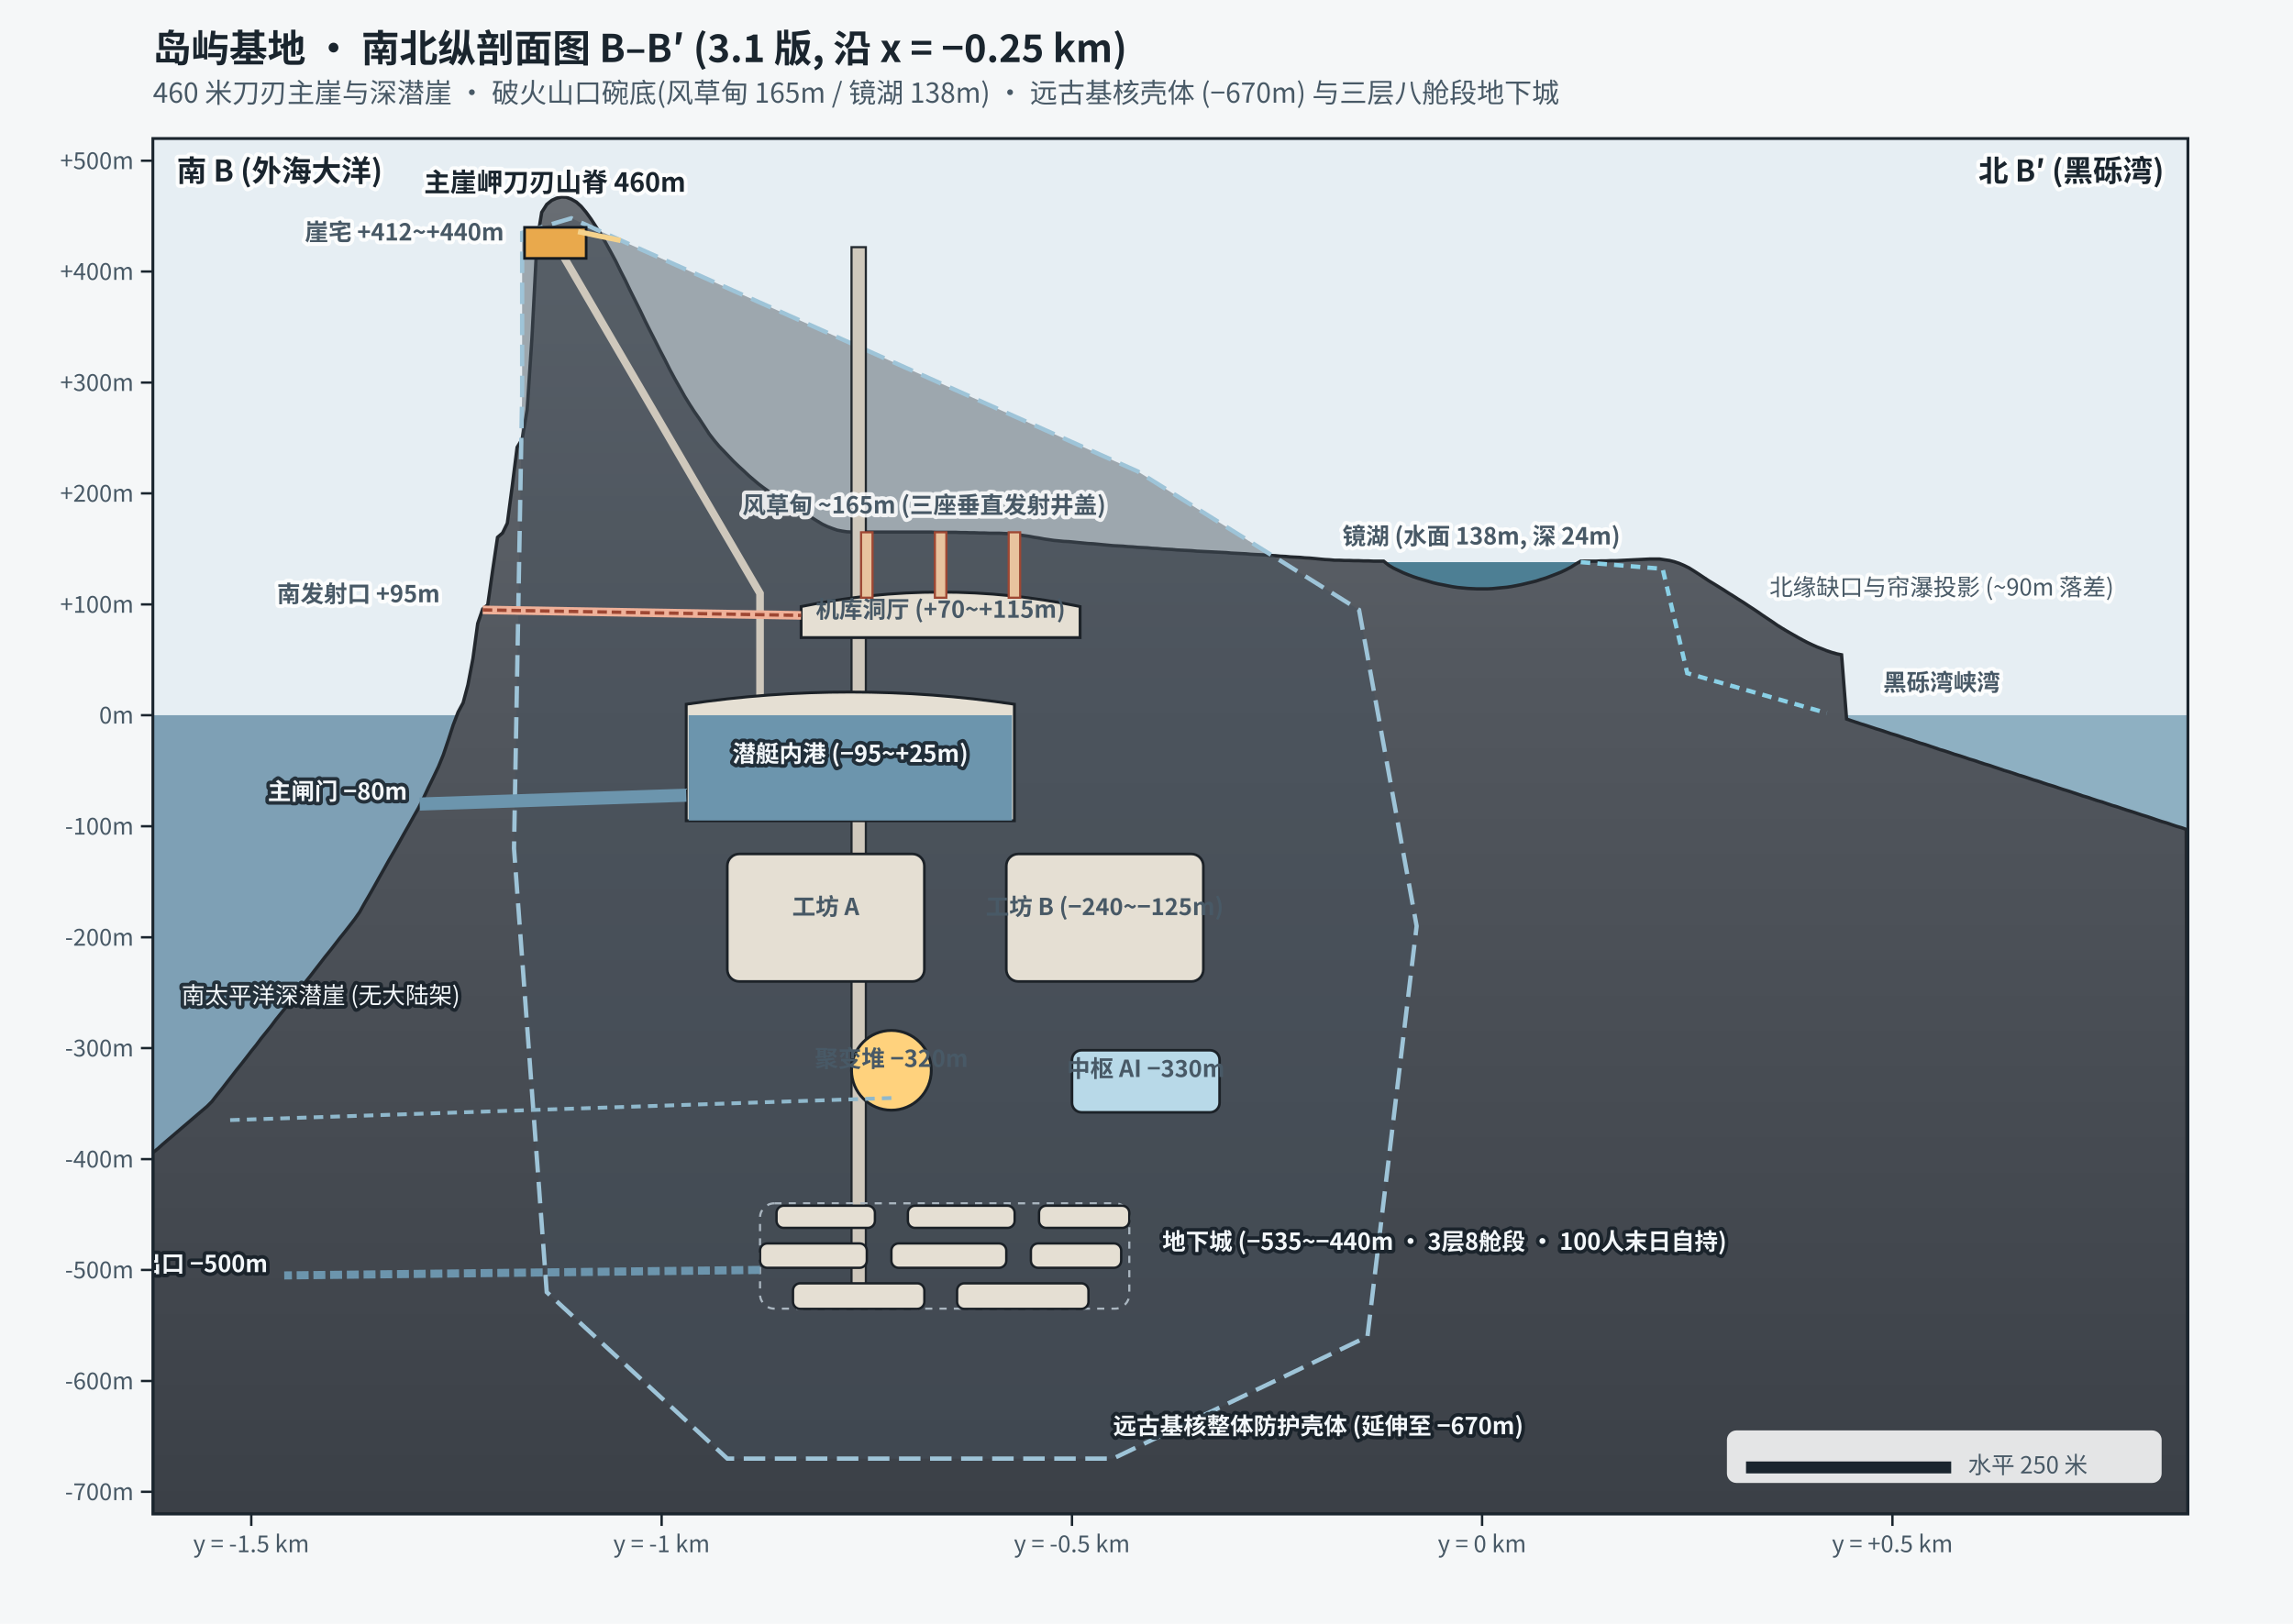
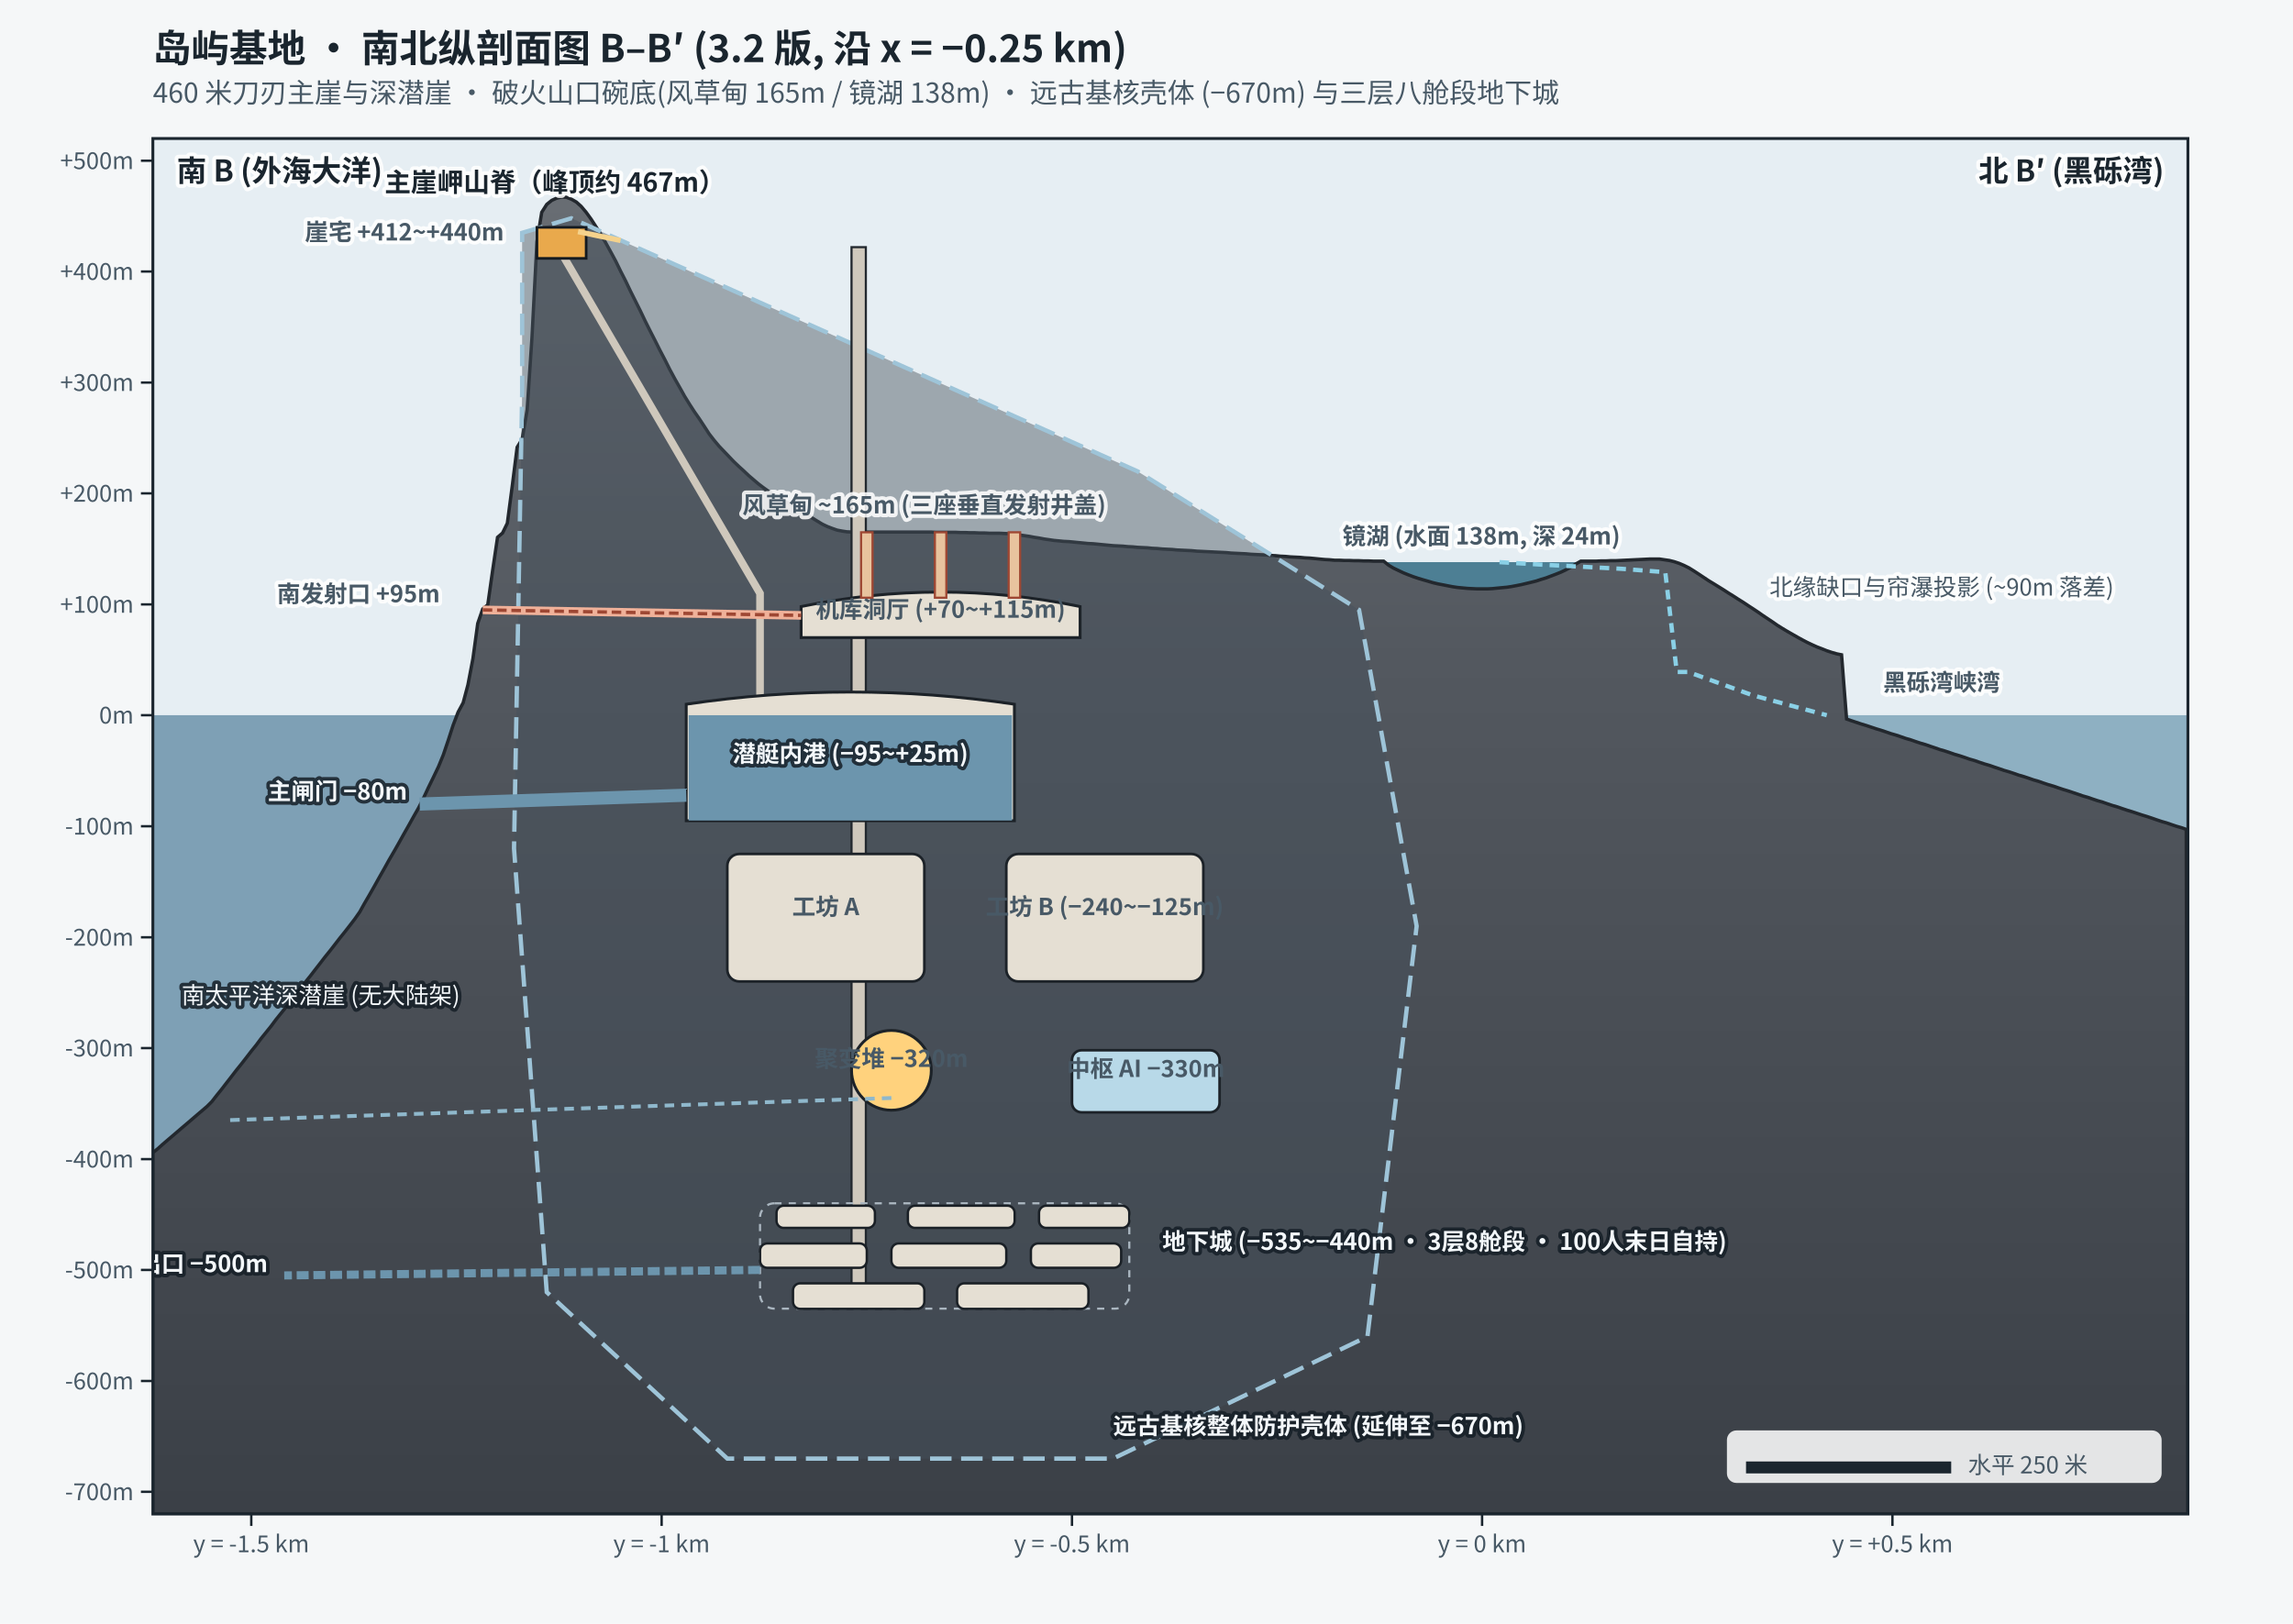
<svg xmlns="http://www.w3.org/2000/svg" viewBox="0 0 960 680">
  <defs>
    <style>
  text { font-family: 'Microsoft YaHei','PingFang SC','Noto Sans CJK SC',sans-serif; fill: #1a252e; }
  .title { font-size: 16px; font-weight: 700; }
  .sub { font-size: 11.5px; fill: #485966; }
  .t { font-size: 12.5px; }
  .s { font-size: 11px; }
  .xs { font-size: 9.8px; fill: #485966; }
  .b { font-weight: 700; }
  .mid { text-anchor: middle; }
  .end { text-anchor: end; }
  .halo { paint-order: stroke; stroke: rgba(255,255,255,.86); stroke-width: 3.2px; stroke-linejoin: round; }
  .dhalo { paint-order: stroke; stroke: rgba(226,236,242,.88); stroke-width: 3px; stroke-linejoin: round; }
  .whalo { fill: #f3f7fa; paint-order: stroke; stroke: rgba(20,30,38,.85); stroke-width: 3px; stroke-linejoin: round; }
</style>
    <clipPath id="secClip">
      <rect x="64" y="58" width="852" height="576" />
    </clipPath>
    <linearGradient id="rockGrad" x1="0" y1="0" x2="0" y2="1">
      <stop offset="0%" stop-color="#686d73" />
      <stop offset="35%" stop-color="#53585f" />
      <stop offset="100%" stop-color="#3b4047" />
    </linearGradient>
  </defs>
  <rect width="960" height="680" fill="#f5f7f8" />
-   <text x="64" y="26" class="title">岛屿基地 · 南北纵剖面图 B–B′ (3.1 版, 沿 x = −0.25 km)</text>
+   <text x="64" y="26" class="title">岛屿基地 · 南北纵剖面图 B–B′ (3.2 版, 沿 x = −0.25 km)</text>
  <text x="64" y="43" class="sub">460 米刀刃主崖与深潜崖 · 破火山口碗底(风草甸 165m / 镜湖 138m) · 远古基核壳体 (−670m) 与三层八舱段地下城</text>
  <g clip-path="url(#secClip)">
    <rect x="64" y="58" width="852" height="576" fill="#e6eef3" />
    <rect x="64" y="299.5" width="144.3" height="334.5" fill="#7ea0b5" />
    <rect x="764.2" y="299.5" width="151.8" height="334.5" fill="#8eb0c2" />
    <rect x="580" y="235.4" width="80.4" height="11.1" fill="#4d7f94" />
    <path d="M64,634L64,482.7L66.1,481L68.1,479.2L70.2,477.4L72.2,475.7L74.3,473.9L76.4,472.1L78.4,470.4L80.5,468.6L82.6,466.8L84.6,465.1L86.7,463.3L88.7,461.3L90.8,458.6L92.9,456L94.9,453.4L97,450.7L99,448.1L101.1,445.5L103.2,442.8L105.2,440.2L107.3,437.6L109.3,434.9L111.4,432.3L113.5,429.7L115.5,427L117.6,424.4L119.7,421.8L121.7,419.1L123.8,416.5L125.8,413.9L127.9,411.2L130,408.6L132,406L134.1,403.3L136.1,400.7L138.2,398.1L140.3,395.4L142.3,392.8L144.4,390.2L146.5,387.5L148.5,384.9L150.6,381.9L152.6,378.3L154.7,374.7L156.8,371L158.8,367.4L160.9,363.7L162.9,360.1L165,356.5L167.1,352.8L169.1,349.2L171.2,345.5L173.2,341.9L175.3,338.2L177.4,334L179.4,329.7L181.5,325.4L183.6,321L185.6,316.1L187.7,309.9L189.7,303.7L191.8,298.2L193.9,294.3L195.9,286.8L198,275.8L200,261.1L202.1,255L204.2,253.3L206.2,239.2L208.3,225L210.4,223.2L212.4,219.1L214.5,203.2L216.5,187.3L218.6,183.9L220.7,171.6L222.7,141.6L224.8,101.2L226.8,88.9L228.9,85.6L231,83.9L233,83L235.1,82.5L237.1,82.6L239.2,83.4L241.3,84.6L243.3,86.4L245.4,88.9L247.5,91.8L249.5,94.9L251.6,98.2L253.6,101.7L255.7,105.5L257.8,109.4L259.8,113.5L261.9,117.6L263.9,121.8L266,126L268.1,130.2L270.1,134.4L272.2,138.6L274.3,142.7L276.3,146.7L278.4,150.7L280.4,154.7L282.5,158.6L284.6,162.3L286.6,165.9L288.7,169.3L290.7,172.4L292.8,175.4L294.9,178.6L296.9,181.7L299,184.4L301,186.8L303.1,189L305.2,191.2L307.2,193.3L309.3,195.3L311.4,197.2L313.4,199.1L315.5,200.9L317.5,202.6L319.6,204.2L321.7,205.7L323.7,207.1L325.8,208.3L327.8,209.5L329.9,210.6L332,211.6L334,212.8L336.1,214.2L338.2,215.6L340.2,217L342.3,218.3L344.3,219.5L346.4,220.5L348.5,221.3L350.5,222L352.6,222.4L354.6,222.7L356.7,222.8L358.8,222.8L360.8,222.8L362.9,222.8L364.9,222.8L367,222.8L369.1,222.8L371.1,222.8L373.2,222.8L375.3,222.8L377.3,222.8L379.4,222.8L381.4,222.8L383.5,222.8L385.6,222.8L387.6,222.8L389.7,222.8L391.7,222.9L393.8,222.9L395.9,222.9L397.9,222.9L400,222.9L402.1,223L404.1,223L406.2,223.1L408.2,223.1L410.3,223.2L412.4,223.2L414.4,223.3L416.5,223.3L418.5,223.3L420.6,223.4L422.7,223.5L424.7,223.7L426.8,224L428.8,224.3L430.9,224.6L433,225L435,225.3L437.1,225.7L439.2,226L441.2,226.3L443.3,226.5L445.3,226.7L447.4,226.8L449.5,227L451.5,227.2L453.6,227.4L455.6,227.6L457.7,227.7L459.8,227.9L461.8,228.1L463.9,228.3L466,228.5L468,228.6L470.1,228.7L472.1,228.9L474.2,229L476.3,229.2L478.3,229.3L480.4,229.4L482.4,229.6L484.5,229.7L486.6,229.9L488.6,230L490.7,230.1L492.7,230.3L494.8,230.4L496.9,230.5L498.9,230.6L501,230.8L503.1,230.9L505.1,231L507.2,231.1L509.2,231.2L511.3,231.3L513.4,231.4L515.4,231.6L517.5,231.7L519.5,231.8L521.6,231.9L523.7,232.1L525.7,232.2L527.8,232.3L529.9,232.4L531.9,232.6L534,232.7L536,232.9L538.1,233L540.2,233.2L542.2,233.3L544.3,233.4L546.3,233.6L548.4,233.7L550.5,233.9L552.5,234.1L554.6,234.3L556.6,234.4L558.7,234.6L560.8,234.6L562.8,234.7L564.9,234.7L567,234.8L569,234.8L571.1,234.9L573.1,234.9L575.2,235L577.3,235L579.3,235L581.4,236.7L583.4,237.9L585.5,238.9L587.6,239.9L589.6,240.7L591.7,241.5L593.8,242.2L595.8,242.8L597.9,243.4L599.9,244L602,244.5L604.1,244.9L606.1,245.3L608.2,245.7L610.2,246L612.3,246.2L614.4,246.4L616.4,246.5L618.5,246.6L620.5,246.6L622.6,246.6L624.7,246.5L626.7,246.3L628.8,246.1L630.9,245.9L632.9,245.6L635,245.2L637,244.8L639.1,244.3L641.2,243.8L643.2,243.3L645.3,242.6L647.3,242L649.4,241.2L651.5,240.4L653.5,239.6L655.6,238.6L657.7,237.5L659.7,236.2L661.8,235L663.8,235L665.9,235L668,235L670,234.9L672.1,234.9L674.1,234.8L676.2,234.8L678.3,234.7L680.3,234.6L682.4,234.5L684.4,234.4L686.5,234.3L688.6,234.2L690.6,234.1L692.7,234.1L694.8,234.1L696.8,234.4L698.9,234.7L700.9,235.2L703,235.9L705.1,236.8L707.1,237.8L709.2,239.1L711.2,240.4L713.3,241.8L715.4,243.2L717.4,244.4L719.5,245.7L721.6,247L723.6,248.3L725.7,249.6L727.7,250.9L729.8,252.2L731.9,253.6L733.9,254.9L736,256.3L738,257.7L740.1,259.1L742.2,260.5L744.2,261.9L746.3,263.2L748.3,264.4L750.4,265.6L752.5,266.8L754.5,267.9L756.6,269L758.7,270L760.7,270.9L762.8,271.7L764.8,272.5L766.9,273.2L769,273.8L771,274.2L773.1,301.1L775.1,301.8L777.2,302.5L779.3,303.2L781.3,303.8L783.4,304.5L785.5,305.2L787.5,305.8L789.6,306.5L791.6,307.2L793.7,307.8L795.8,308.5L797.8,309.2L799.9,309.8L801.9,310.5L804,311.2L806.1,311.8L808.1,312.5L810.2,313.2L812.2,313.9L814.3,314.5L816.4,315.2L818.4,315.9L820.5,316.5L822.6,317.2L824.6,317.9L826.7,318.5L828.7,319.2L830.8,319.9L832.9,320.5L834.9,321.2L837,321.9L839,322.6L841.1,323.2L843.2,323.9L845.2,324.6L847.3,325.2L849.4,325.9L851.4,326.6L853.5,327.2L855.5,327.9L857.6,328.6L859.7,329.2L861.7,329.9L863.8,330.6L865.8,331.2L867.9,331.9L870,332.6L872,333.3L874.1,333.9L876.1,334.6L878.2,335.3L880.3,335.9L882.3,336.6L884.4,337.3L886.5,337.9L888.5,338.6L890.6,339.3L892.6,339.9L894.7,340.6L896.8,341.3L898.8,341.9L900.9,342.6L902.9,343.3L905,344L907.1,344.6L909.1,345.3L911.2,346L913.3,346.6L915.3,347.3L916,634Z" fill="url(#rockGrad)" stroke="#23282e" stroke-width="1.4" />
    <path d="M218.6,97.5L239.2,91.4L476.3,197.4L569,255.4L593.1,387.8L572.5,559.7L466,610.8L304.5,610.8L228.9,541.1L215.2,355.3L218.6,164.8Z" fill="#46515c" fill-opacity="0.45" stroke="#9ec4d8" stroke-width="1.8" stroke-dasharray="9 4" />
    <rect x="356.5" y="103.5" width="6" height="439.9" fill="#cfc8bc" stroke="#22282e" stroke-width="0.9" />
    <path d="M235.8,107.2 L318.2,248.5 L318.2,294.9 " fill="none" stroke="#cfc8bc" stroke-width="3.2" />
-     <rect x="219.6" y="95.2" width="25.8" height="13" fill="#e9a94c" stroke="#141a20" stroke-width="1.1" />
+     <rect x="224.8" y="95.2" width="20.6" height="13" fill="#e9a94c" stroke="#141a20" stroke-width="1.1" />
    <line x1="242" y1="97" x2="259.8" y2="100.7" stroke="#f5d28c" stroke-width="2.2" />
    <path d="M335.4,267 V254 Q393.8,241.9 452.2,254 V267 Z" fill="#e5dfd3" stroke="#1c2228" stroke-width="1.2" />
    <rect x="360.5" y="222.9" width="4.8" height="27.4" fill="#e8c39e" stroke="#9e4733" stroke-width="0.9" />
    <rect x="391.4" y="222.9" width="4.8" height="27.4" fill="#e8c39e" stroke="#9e4733" stroke-width="0.9" />
    <rect x="422.3" y="222.9" width="4.8" height="27.4" fill="#e8c39e" stroke="#9e4733" stroke-width="0.9" />
    <line x1="202.1" y1="255.4" x2="335.4" y2="257.7" stroke="#f0b199" stroke-width="3.6" />
    <line x1="202.1" y1="255.4" x2="335.4" y2="257.7" stroke="#9e4733" stroke-width="1.4" stroke-dasharray="4 2" />
    <path d="M287.3,343.7 V294.9 Q356,284.7 424.7,294.9 V343.7 Z" fill="#e5dfd3" stroke="#1c2228" stroke-width="1.2" />
    <rect x="288.3" y="299.5" width="135.4" height="44.1" fill="#6c95ad" />
    <path d="M175.7,336.7 L287.3,333" stroke="#6c95ad" stroke-width="5.5" />
    <rect x="304.5" y="357.6" width="82.5" height="53.4" rx="5" fill="#e5dfd3" stroke="#1c2228" stroke-width="1.1" />
    <rect x="421.3" y="357.6" width="82.5" height="53.4" rx="5" fill="#e5dfd3" stroke="#1c2228" stroke-width="1.1" />
    <circle cx="373.2" cy="448.2" r="16.7" fill="#ffd27d" stroke="#1c2228" stroke-width="1.2" />
    <rect x="448.8" y="439.8" width="61.8" height="26" rx="4" fill="#b8d9e8" stroke="#1c2228" stroke-width="1.1" />
    <path d="M373.2,459.8 L94.9,469.1" fill="none" stroke="#8fb8cc" stroke-width="1.6" stroke-dasharray="4 3" />
    <rect x="318.2" y="503.9" width="154.6" height="44.1" rx="6" fill="none" stroke="#aab6c0" stroke-width="0.9" stroke-dasharray="3 3" />
    <rect x="325.1" y="504.9" width="41.2" height="9.3" rx="3" fill="#e5dfd3" stroke="#1a2026" stroke-width="1" />
    <rect x="380.1" y="504.9" width="44.7" height="9.3" rx="3" fill="#e5dfd3" stroke="#1a2026" stroke-width="1" />
    <rect x="435" y="504.9" width="37.8" height="9.3" rx="3" fill="#e5dfd3" stroke="#1a2026" stroke-width="1" />
    <rect x="318.2" y="520.7" width="44.7" height="10.2" rx="3" fill="#e5dfd3" stroke="#1a2026" stroke-width="1" />
    <rect x="373.2" y="520.7" width="48.1" height="10.2" rx="3" fill="#e5dfd3" stroke="#1a2026" stroke-width="1" />
    <rect x="431.6" y="520.7" width="37.8" height="10.2" rx="3" fill="#e5dfd3" stroke="#1a2026" stroke-width="1" />
    <rect x="332" y="537.4" width="55" height="10.7" rx="3" fill="#e5dfd3" stroke="#1a2026" stroke-width="1" />
    <rect x="400.7" y="537.4" width="55" height="10.7" rx="3" fill="#e5dfd3" stroke="#1a2026" stroke-width="1" />
    <path d="M318.2,531.8 L119,534.1" stroke="#6c95ad" stroke-width="3.4" stroke-dasharray="5 2" />
-     <path d="M661.8,235.4 L696.1,238.2 L706.4,281.9 L764.8,298.6" fill="none" stroke="#8ad0e6" stroke-width="1.8" stroke-dasharray="4 3" />
-     <text x="232.3" y="80.3" class="s b halo mid">主崖岬刀刃山脊 460m</text>
+     <path d="M627.8,235.4L644.6,236.4L661.8,237.3L679,238.2L697.2,239.6L702,281.4L706.8,281.4L733.9,291.2L764.8,299.5" fill="none" stroke="#8ad0e6" stroke-width="1.8" stroke-dasharray="4 3" />
+     <text x="232.3" y="80.3" class="s b halo mid">主崖岬山脊（峰顶约 467m）</text>
    <text x="211" y="100.7" class="xs b halo end">崖宅 +412~+440m</text>
    <text x="386.9" y="215" class="xs b halo mid">风草甸 ~165m (三座垂直发射井盖)</text>
    <text x="620.2" y="228" class="xs b halo mid">镜湖 (水面 138m, 深 24m)</text>
    <text x="740.8" y="249.4" class="xs halo">北缘缺口与帘瀑投影 (~90m 落差)</text>
    <text x="812.9" y="289.3" class="xs b halo mid">黑砾湾峡湾</text>
    <text x="393.8" y="258.7" class="xs b mid">机库洞厅 (+70~+115m)</text>
    <text x="184.2" y="252.2" class="xs b halo end">南发射口 +95m</text>
    <text x="356" y="319.1" class="xs b whalo mid">潜艇内港 (−95~+25m)</text>
    <text x="170.5" y="334.9" class="xs b whalo end">主闸门 −80m</text>
    <text x="345.7" y="383.2" class="xs b mid">工坊 A</text>
    <text x="462.5" y="383.2" class="xs b mid">工坊 B (−240~−125m)</text>
    <text x="373.2" y="446.8" class="xs b mid">聚变堆 −320m</text>
    <text x="479.7" y="451" class="xs b mid">中枢 AI −330m</text>
    <text x="486.6" y="523.4" class="xs b whalo">地下城 (−535~−440m · 3层8舱段 · 100人末日自持)</text>
    <text x="112.1" y="532.7" class="xs b whalo end">深海脱出口 −500m</text>
    <text x="466" y="600.6" class="xs b whalo">远古基核整体防护壳体 (延伸至 −670m)</text>
    <text x="76" y="420.3" class="xs whalo">南太平洋深潜崖 (无大陆架)</text>
  </g>
  <rect x="64" y="58" width="852" height="576" fill="none" stroke="#1a252e" stroke-width="1.2" />
  <text x="74" y="76" class="t b halo">南 B (外海大洋)</text>
  <text x="906" y="76" class="t b halo end">北 B′ (黑砾湾)</text>
  <line x1="59" y1="624.7" x2="64" y2="624.7" stroke="#1a252e" />
  <text x="56" y="628.2" class="xs end">-700m</text>
  <line x1="59" y1="578.3" x2="64" y2="578.3" stroke="#1a252e" />
  <text x="56" y="581.8" class="xs end">-600m</text>
  <line x1="59" y1="531.8" x2="64" y2="531.8" stroke="#1a252e" />
  <text x="56" y="535.3" class="xs end">-500m</text>
  <line x1="59" y1="485.4" x2="64" y2="485.4" stroke="#1a252e" />
  <text x="56" y="488.9" class="xs end">-400m</text>
  <line x1="59" y1="438.9" x2="64" y2="438.9" stroke="#1a252e" />
  <text x="56" y="442.4" class="xs end">-300m</text>
  <line x1="59" y1="392.5" x2="64" y2="392.5" stroke="#1a252e" />
  <text x="56" y="396" class="xs end">-200m</text>
  <line x1="59" y1="346" x2="64" y2="346" stroke="#1a252e" />
  <text x="56" y="349.5" class="xs end">-100m</text>
  <line x1="59" y1="299.5" x2="64" y2="299.5" stroke="#1a252e" />
  <text x="56" y="303" class="xs end">0m</text>
  <line x1="59" y1="253.1" x2="64" y2="253.1" stroke="#1a252e" />
  <text x="56" y="256.6" class="xs end">+100m</text>
  <line x1="59" y1="206.6" x2="64" y2="206.6" stroke="#1a252e" />
  <text x="56" y="210.1" class="xs end">+200m</text>
  <line x1="59" y1="160.2" x2="64" y2="160.2" stroke="#1a252e" />
  <text x="56" y="163.7" class="xs end">+300m</text>
  <line x1="59" y1="113.7" x2="64" y2="113.7" stroke="#1a252e" />
  <text x="56" y="117.2" class="xs end">+400m</text>
  <line x1="59" y1="67.3" x2="64" y2="67.3" stroke="#1a252e" />
  <text x="56" y="70.8" class="xs end">+500m</text>
  <line x1="105.2" y1="634" x2="105.2" y2="639" stroke="#1a252e" />
  <text x="105.2" y="650" class="xs mid">y = -1.5 km</text>
  <line x1="277" y1="634" x2="277" y2="639" stroke="#1a252e" />
  <text x="277" y="650" class="xs mid">y = -1 km</text>
  <line x1="448.8" y1="634" x2="448.8" y2="639" stroke="#1a252e" />
  <text x="448.8" y="650" class="xs mid">y = -0.5 km</text>
  <line x1="620.5" y1="634" x2="620.5" y2="639" stroke="#1a252e" />
  <text x="620.5" y="650" class="xs mid">y = 0 km</text>
  <line x1="792.3" y1="634" x2="792.3" y2="639" stroke="#1a252e" />
  <text x="792.3" y="650" class="xs mid">y = +0.5 km</text>
  <g transform="translate(731,612)">
    <rect x="-8" y="-13" width="182" height="22" rx="4" fill="rgba(255,255,255,.86)" />
    <rect width="85.9" height="5" fill="#1a252e" />
    <text x="92.9" y="5" class="xs">水平 250 米</text>
  </g>
</svg>
